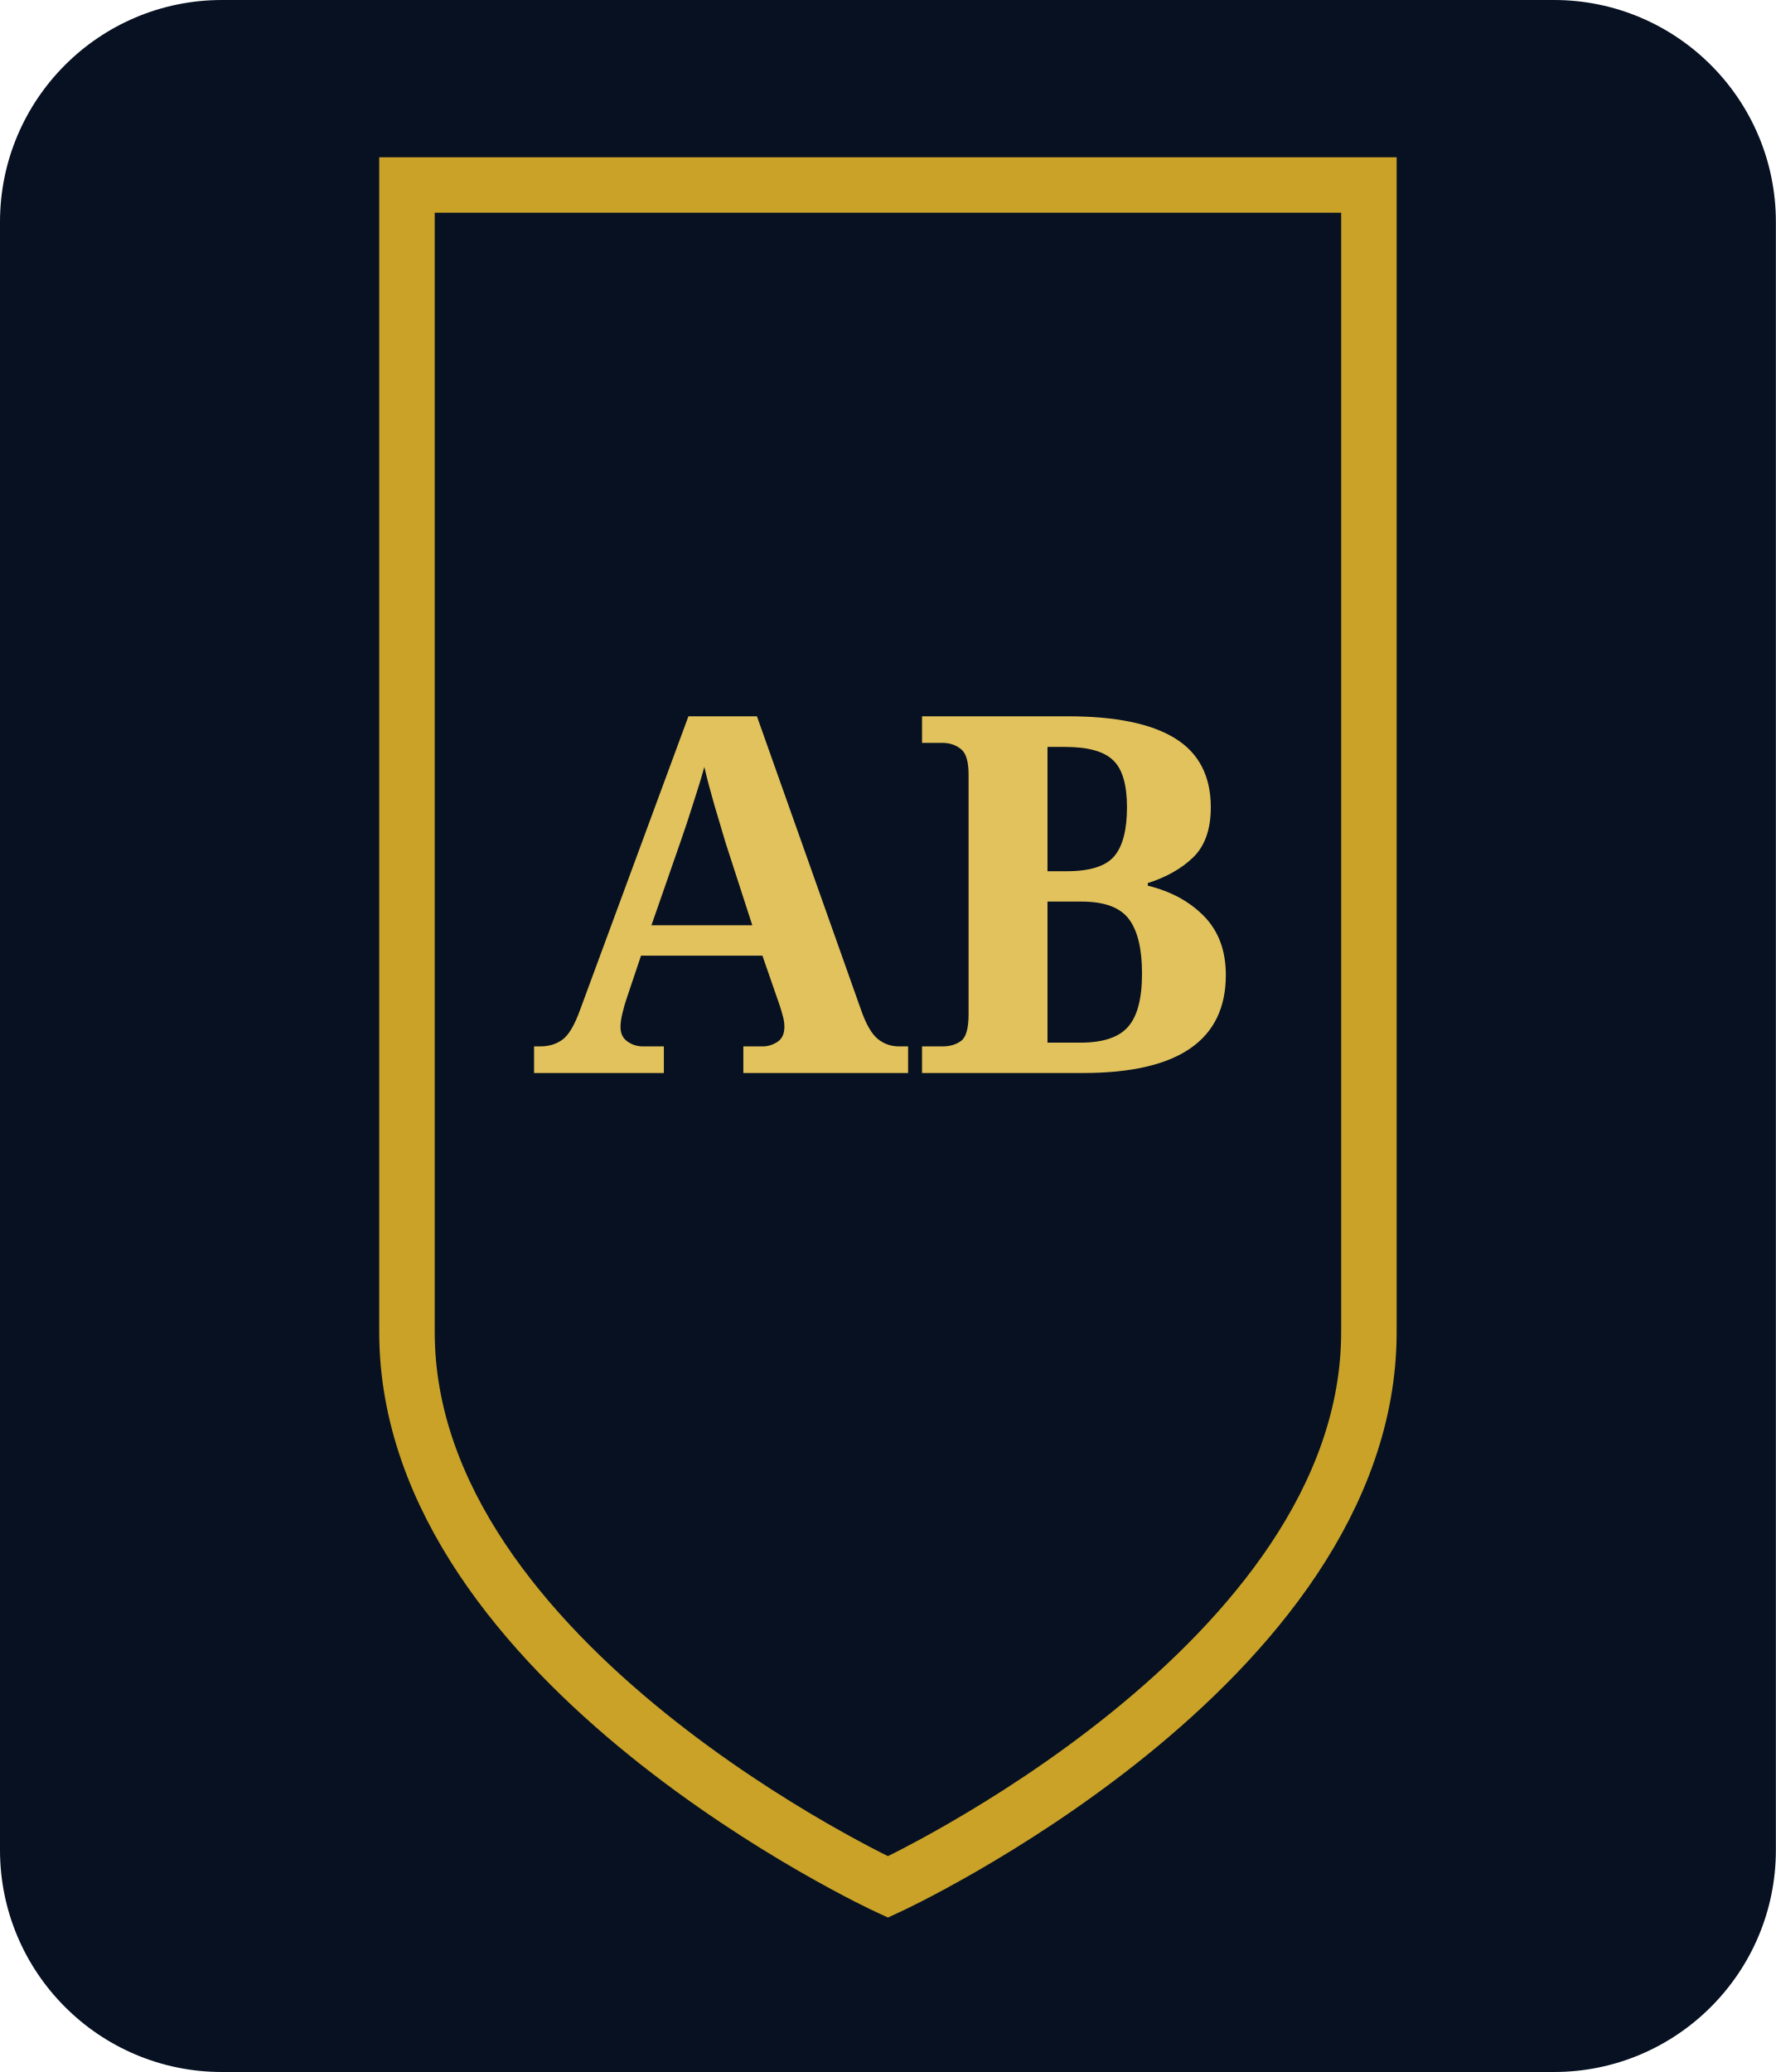
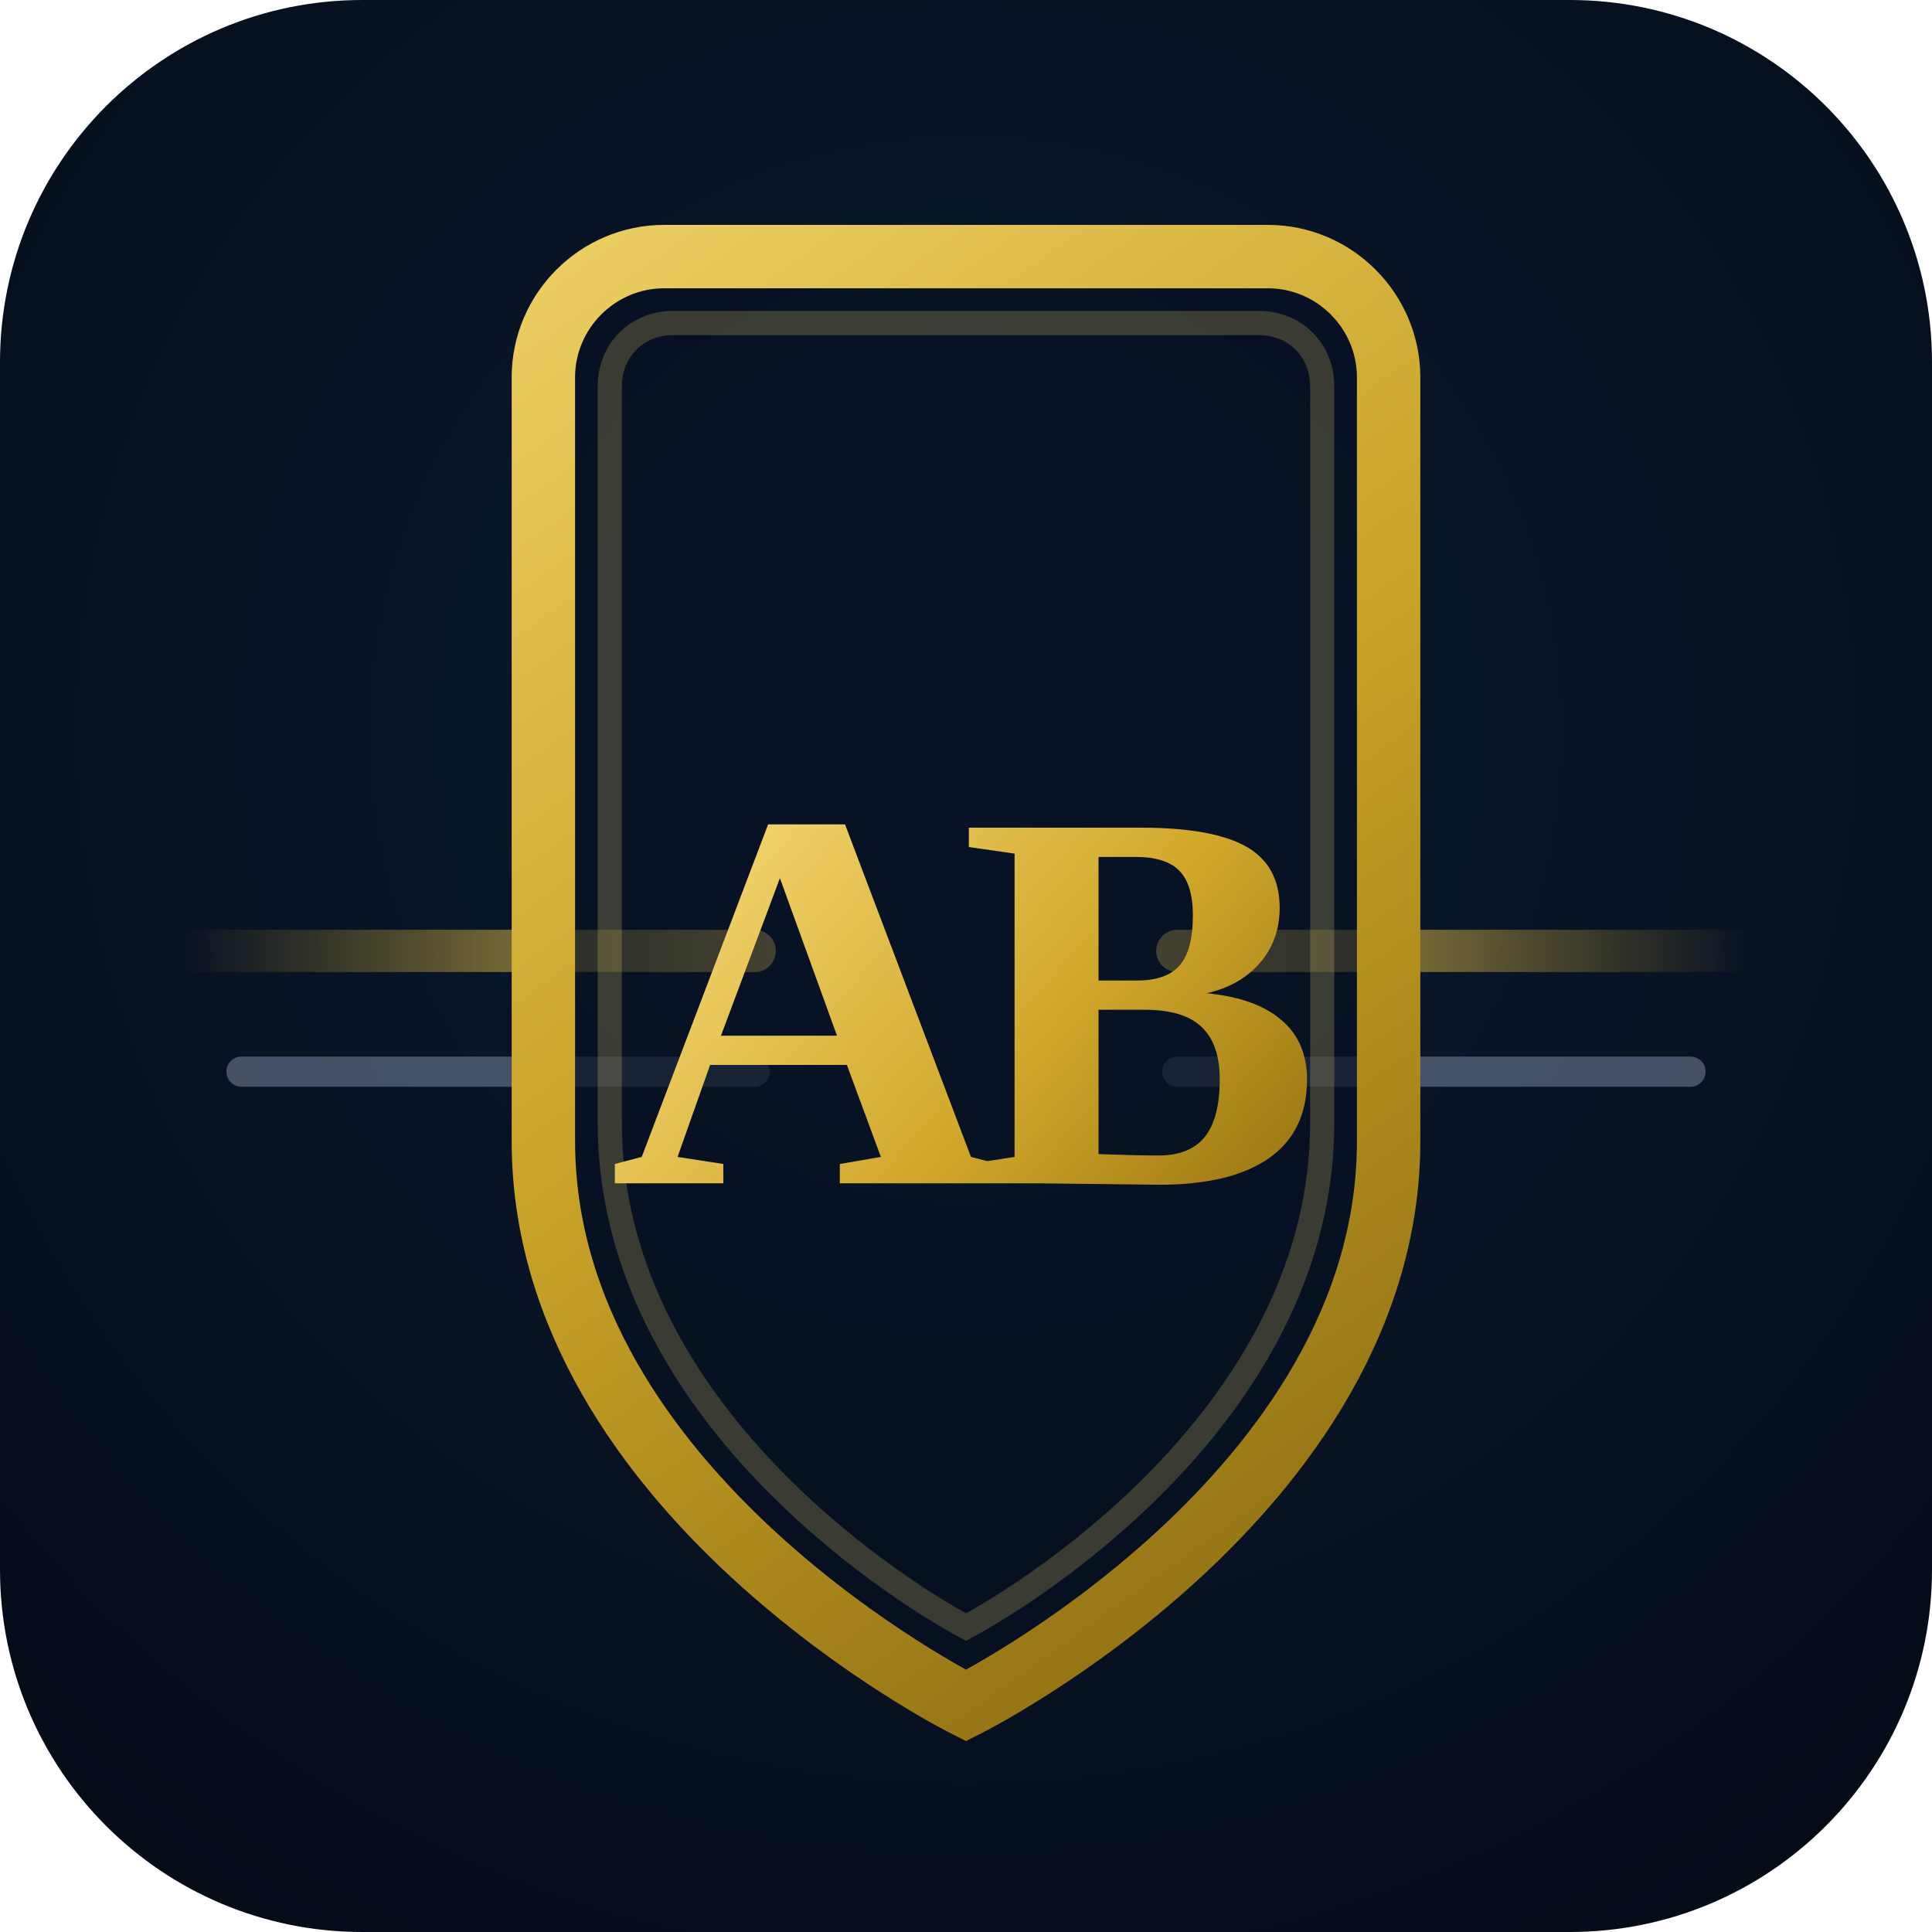
- <svg xmlns="http://www.w3.org/2000/svg" viewBox="0 0 96 112" fill="none">
-   <rect width="96" height="112" rx="12" fill="#071121" />
-   <path d="M22 10h52v62c0 18-26 30-26 30S22 90 22 72V10Z" stroke="#C9A227" stroke-width="3" />
-   <text x="48" y="58" text-anchor="middle" font-family="Georgia,serif" font-size="27" font-weight="700" fill="#E2C25C">AB</text>
+ <svg xmlns="http://www.w3.org/2000/svg" viewBox="0 0 64 64" role="img" aria-label="АВИАТОР favicon">
+   <defs>
+     <radialGradient id="bg" cx="50%" cy="38%" r="78%">
+       <stop offset="0" stop-color="#0B1A30" />
+       <stop offset="0.62" stop-color="#071121" />
+       <stop offset="1" stop-color="#040914" />
+     </radialGradient>
+     <linearGradient id="gold" x1="14" y1="8" x2="50" y2="58" gradientUnits="userSpaceOnUse">
+       <stop offset="0" stop-color="#F0D36A" />
+       <stop offset="0.46" stop-color="#C9A227" />
+       <stop offset="1" stop-color="#80610D" />
+     </linearGradient>
+     <linearGradient id="goldText" x1="21" y1="24" x2="43" y2="43" gradientUnits="userSpaceOnUse">
+       <stop offset="0" stop-color="#FFE487" />
+       <stop offset="0.58" stop-color="#D2A82B" />
+       <stop offset="1" stop-color="#8C690B" />
+     </linearGradient>
+     <linearGradient id="lineFadeLeft" x1="6" y1="0" x2="26" y2="0" gradientUnits="userSpaceOnUse">
+       <stop offset="0" stop-color="#C9A227" stop-opacity="0" />
+       <stop offset="1" stop-color="#E2C25C" stop-opacity="0.95" />
+     </linearGradient>
+     <linearGradient id="lineFadeRight" x1="38" y1="0" x2="58" y2="0" gradientUnits="userSpaceOnUse">
+       <stop offset="0" stop-color="#E2C25C" stop-opacity="0.95" />
+       <stop offset="1" stop-color="#C9A227" stop-opacity="0" />
+     </linearGradient>
+   </defs>
+   <rect width="64" height="64" rx="12" fill="url(#bg)" />
+   <path d="M6 31.5H25" stroke="url(#lineFadeLeft)" stroke-width="1.4" stroke-linecap="round" />
+   <path d="M39 31.5H58" stroke="url(#lineFadeRight)" stroke-width="1.4" stroke-linecap="round" />
+   <path d="M8 35.5H25" stroke="#6D7890" stroke-opacity="0.62" stroke-width="1" stroke-linecap="round" />
+   <path d="M39 35.5H56" stroke="#6D7890" stroke-opacity="0.62" stroke-width="1" stroke-linecap="round" />
+   <path d="M22 8.5H42C44.2 8.5 46 10.3 46 12.5V37.8C46 49.5 32 56.5 32 56.5S18 49.5 18 37.8V12.5C18 10.3 19.8 8.5 22 8.5Z" fill="#071121" fill-opacity="0.7" stroke="url(#gold)" stroke-width="2.1" />
+   <path d="M22.3 10.7H41.7C42.9 10.7 43.8 11.6 43.8 12.8V37.2C43.8 46.5 34.6 52.5 32 53.9C29.4 52.5 20.2 46.5 20.2 37.2V12.8C20.2 11.6 21.1 10.7 22.3 10.7Z" fill="none" stroke="#F4D875" stroke-opacity="0.22" stroke-width="0.8" />
+   <text x="32" y="39.2" text-anchor="middle" font-family="Georgia, 'Times New Roman', serif" font-size="18" font-weight="700" letter-spacing="-1.4" fill="url(#goldText)">AB</text>
</svg>
